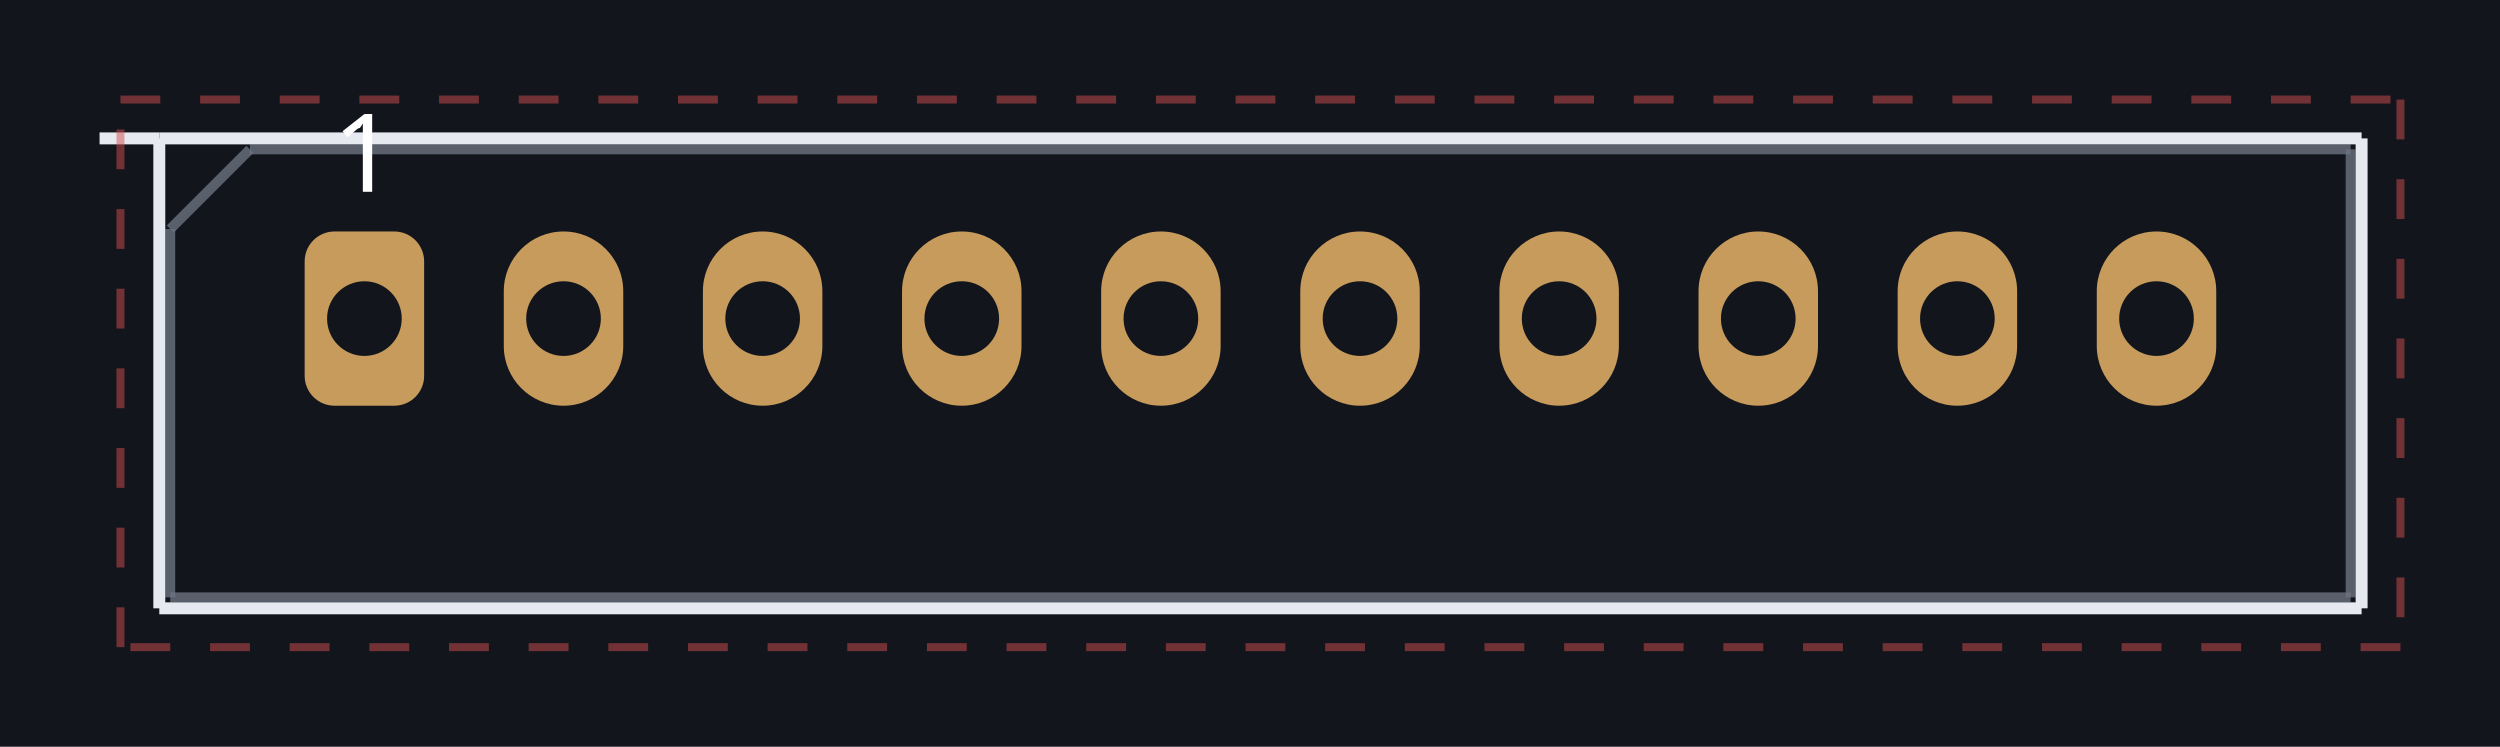
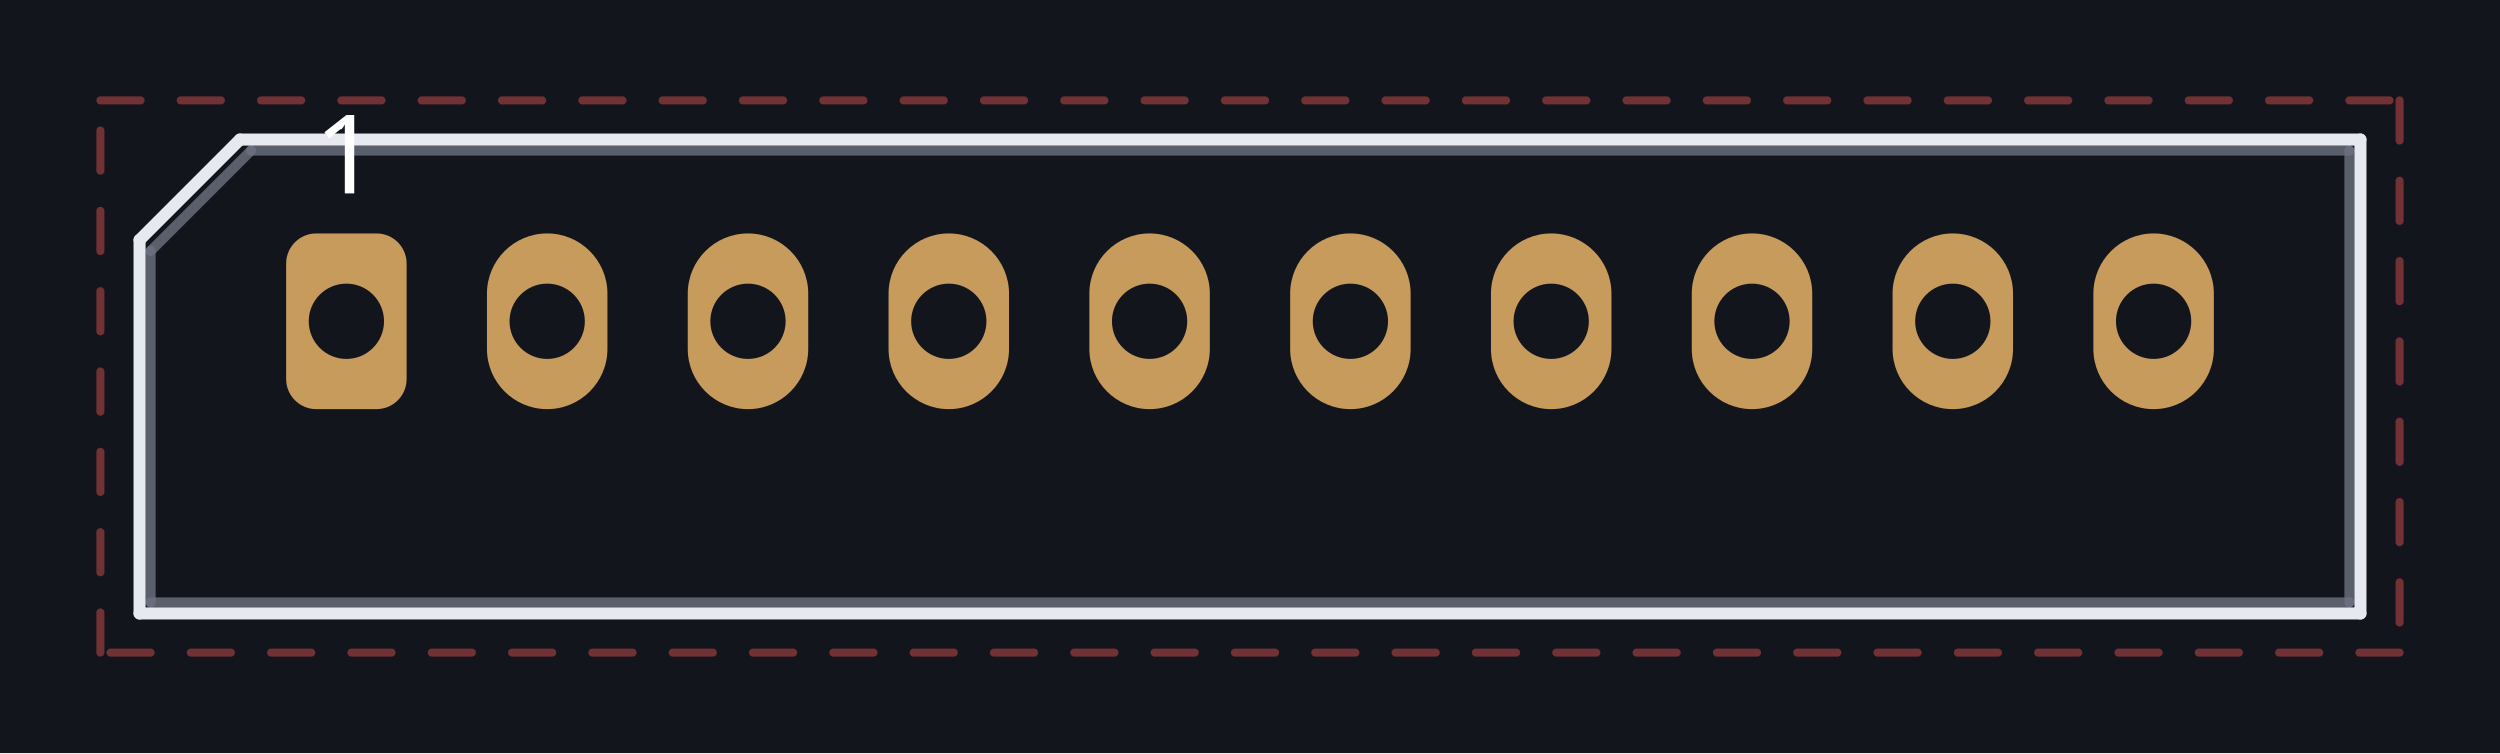
- <svg xmlns="http://www.w3.org/2000/svg" viewBox="-3.66 -3.20 25.11 7.50" preserveAspectRatio="xMidYMid meet" style="width:100%;height:100%">
-   <rect x="-3.66" y="-3.20" width="25.11" height="7.50" fill="#12151c" />
-   <line x1="-1.150" y1="-1.700" x2="19.950" y2="-1.700" stroke="#6b7280" stroke-width="0.100" opacity="0.8" />
-   <line x1="19.950" y1="-1.700" x2="19.950" y2="2.800" stroke="#6b7280" stroke-width="0.100" opacity="0.8" />
-   <line x1="19.950" y1="2.800" x2="-1.950" y2="2.800" stroke="#6b7280" stroke-width="0.100" opacity="0.8" />
-   <line x1="-1.950" y1="2.800" x2="-1.950" y2="-0.900" stroke="#6b7280" stroke-width="0.100" opacity="0.8" />
-   <line x1="-1.950" y1="-0.900" x2="-1.150" y2="-1.700" stroke="#6b7280" stroke-width="0.100" opacity="0.8" />
-   <line x1="-2.060" y1="-1.810" x2="20.060" y2="-1.810" stroke="#e6e9ef" stroke-width="0.120" opacity="1" />
-   <line x1="20.060" y1="-1.810" x2="20.060" y2="2.910" stroke="#e6e9ef" stroke-width="0.120" opacity="1" />
-   <line x1="20.060" y1="2.910" x2="-2.060" y2="2.910" stroke="#e6e9ef" stroke-width="0.120" opacity="1" />
-   <line x1="-2.060" y1="2.910" x2="-2.060" y2="-1.810" stroke="#e6e9ef" stroke-width="0.120" opacity="1" />
-   <line x1="-2.060" y1="-1.810" x2="-2.660" y2="-1.810" stroke="#e6e9ef" stroke-width="0.120" opacity="1" />
-   <line x1="-2.450" y1="-2.200" x2="20.450" y2="-2.200" stroke="#d24d4d" stroke-width="0.080" opacity="0.5" stroke-dasharray="0.4 0.4" />
-   <line x1="20.450" y1="-2.200" x2="20.450" y2="3.300" stroke="#d24d4d" stroke-width="0.080" opacity="0.5" stroke-dasharray="0.4 0.4" />
-   <line x1="20.450" y1="3.300" x2="-2.450" y2="3.300" stroke="#d24d4d" stroke-width="0.080" opacity="0.5" stroke-dasharray="0.4 0.4" />
-   <line x1="-2.450" y1="3.300" x2="-2.450" y2="-2.200" stroke="#d24d4d" stroke-width="0.080" opacity="0.5" stroke-dasharray="0.4 0.4" />
+ <svg xmlns="http://www.w3.org/2000/svg" viewBox="-3.45 -3.20 24.90 7.50" preserveAspectRatio="xMidYMid meet" style="width:100%;height:100%">
+   <rect x="-3.45" y="-3.20" width="24.90" height="7.50" fill="#12151c" />
+   <line x1="-0.950" y1="-1.700" x2="19.950" y2="-1.700" stroke="#6b7280" stroke-width="0.100" stroke-linecap="round" opacity="0.8" />
+   <line x1="19.950" y1="-1.700" x2="19.950" y2="2.800" stroke="#6b7280" stroke-width="0.100" stroke-linecap="round" opacity="0.8" />
+   <line x1="19.950" y1="2.800" x2="-1.950" y2="2.800" stroke="#6b7280" stroke-width="0.100" stroke-linecap="round" opacity="0.8" />
+   <line x1="-1.950" y1="2.800" x2="-1.950" y2="-0.700" stroke="#6b7280" stroke-width="0.100" stroke-linecap="round" opacity="0.8" />
+   <line x1="-1.950" y1="-0.700" x2="-0.950" y2="-1.700" stroke="#6b7280" stroke-width="0.100" stroke-linecap="round" opacity="0.8" />
+   <line x1="-1.060" y1="-1.810" x2="20.060" y2="-1.810" stroke="#e6e9ef" stroke-width="0.120" stroke-linecap="round" opacity="1" />
+   <line x1="20.060" y1="-1.810" x2="20.060" y2="2.910" stroke="#e6e9ef" stroke-width="0.120" stroke-linecap="round" opacity="1" />
+   <line x1="20.060" y1="2.910" x2="-2.060" y2="2.910" stroke="#e6e9ef" stroke-width="0.120" stroke-linecap="round" opacity="1" />
+   <line x1="-2.060" y1="2.910" x2="-2.060" y2="-0.810" stroke="#e6e9ef" stroke-width="0.120" stroke-linecap="round" opacity="1" />
+   <line x1="-2.060" y1="-0.810" x2="-1.060" y2="-1.810" stroke="#e6e9ef" stroke-width="0.120" stroke-linecap="round" opacity="1" />
+   <line x1="-2.450" y1="-2.200" x2="20.450" y2="-2.200" stroke="#d24d4d" stroke-width="0.080" stroke-linecap="round" opacity="0.5" stroke-dasharray="0.4 0.4" />
+   <line x1="20.450" y1="-2.200" x2="20.450" y2="3.300" stroke="#d24d4d" stroke-width="0.080" stroke-linecap="round" opacity="0.5" stroke-dasharray="0.4 0.4" />
+   <line x1="20.450" y1="3.300" x2="-2.450" y2="3.300" stroke="#d24d4d" stroke-width="0.080" stroke-linecap="round" opacity="0.5" stroke-dasharray="0.4 0.4" />
+   <line x1="-2.450" y1="3.300" x2="-2.450" y2="-2.200" stroke="#d24d4d" stroke-width="0.080" stroke-linecap="round" opacity="0.5" stroke-dasharray="0.4 0.4" />
  <rect x="-0.600" y="-0.875" width="1.200" height="1.750" rx="0.300" fill="#c79b5c" />
  <circle cx="0.000" cy="0.000" r="0.375" fill="#12151c" />
  <text x="0.000" y="-1.275" fill="#ffffff" font-size="1.1" text-anchor="middle" font-family="sans-serif">1</text>
  <rect x="1.400" y="-0.875" width="1.200" height="1.750" rx="0.600" fill="#c79b5c" />
  <circle cx="2.000" cy="0.000" r="0.375" fill="#12151c" />
  <rect x="3.400" y="-0.875" width="1.200" height="1.750" rx="0.600" fill="#c79b5c" />
  <circle cx="4.000" cy="0.000" r="0.375" fill="#12151c" />
  <rect x="5.400" y="-0.875" width="1.200" height="1.750" rx="0.600" fill="#c79b5c" />
  <circle cx="6.000" cy="0.000" r="0.375" fill="#12151c" />
  <rect x="7.400" y="-0.875" width="1.200" height="1.750" rx="0.600" fill="#c79b5c" />
  <circle cx="8.000" cy="0.000" r="0.375" fill="#12151c" />
  <rect x="9.400" y="-0.875" width="1.200" height="1.750" rx="0.600" fill="#c79b5c" />
  <circle cx="10.000" cy="0.000" r="0.375" fill="#12151c" />
  <rect x="11.400" y="-0.875" width="1.200" height="1.750" rx="0.600" fill="#c79b5c" />
  <circle cx="12.000" cy="0.000" r="0.375" fill="#12151c" />
  <rect x="13.400" y="-0.875" width="1.200" height="1.750" rx="0.600" fill="#c79b5c" />
  <circle cx="14.000" cy="0.000" r="0.375" fill="#12151c" />
  <rect x="15.400" y="-0.875" width="1.200" height="1.750" rx="0.600" fill="#c79b5c" />
  <circle cx="16.000" cy="0.000" r="0.375" fill="#12151c" />
  <rect x="17.400" y="-0.875" width="1.200" height="1.750" rx="0.600" fill="#c79b5c" />
  <circle cx="18.000" cy="0.000" r="0.375" fill="#12151c" />
</svg>
